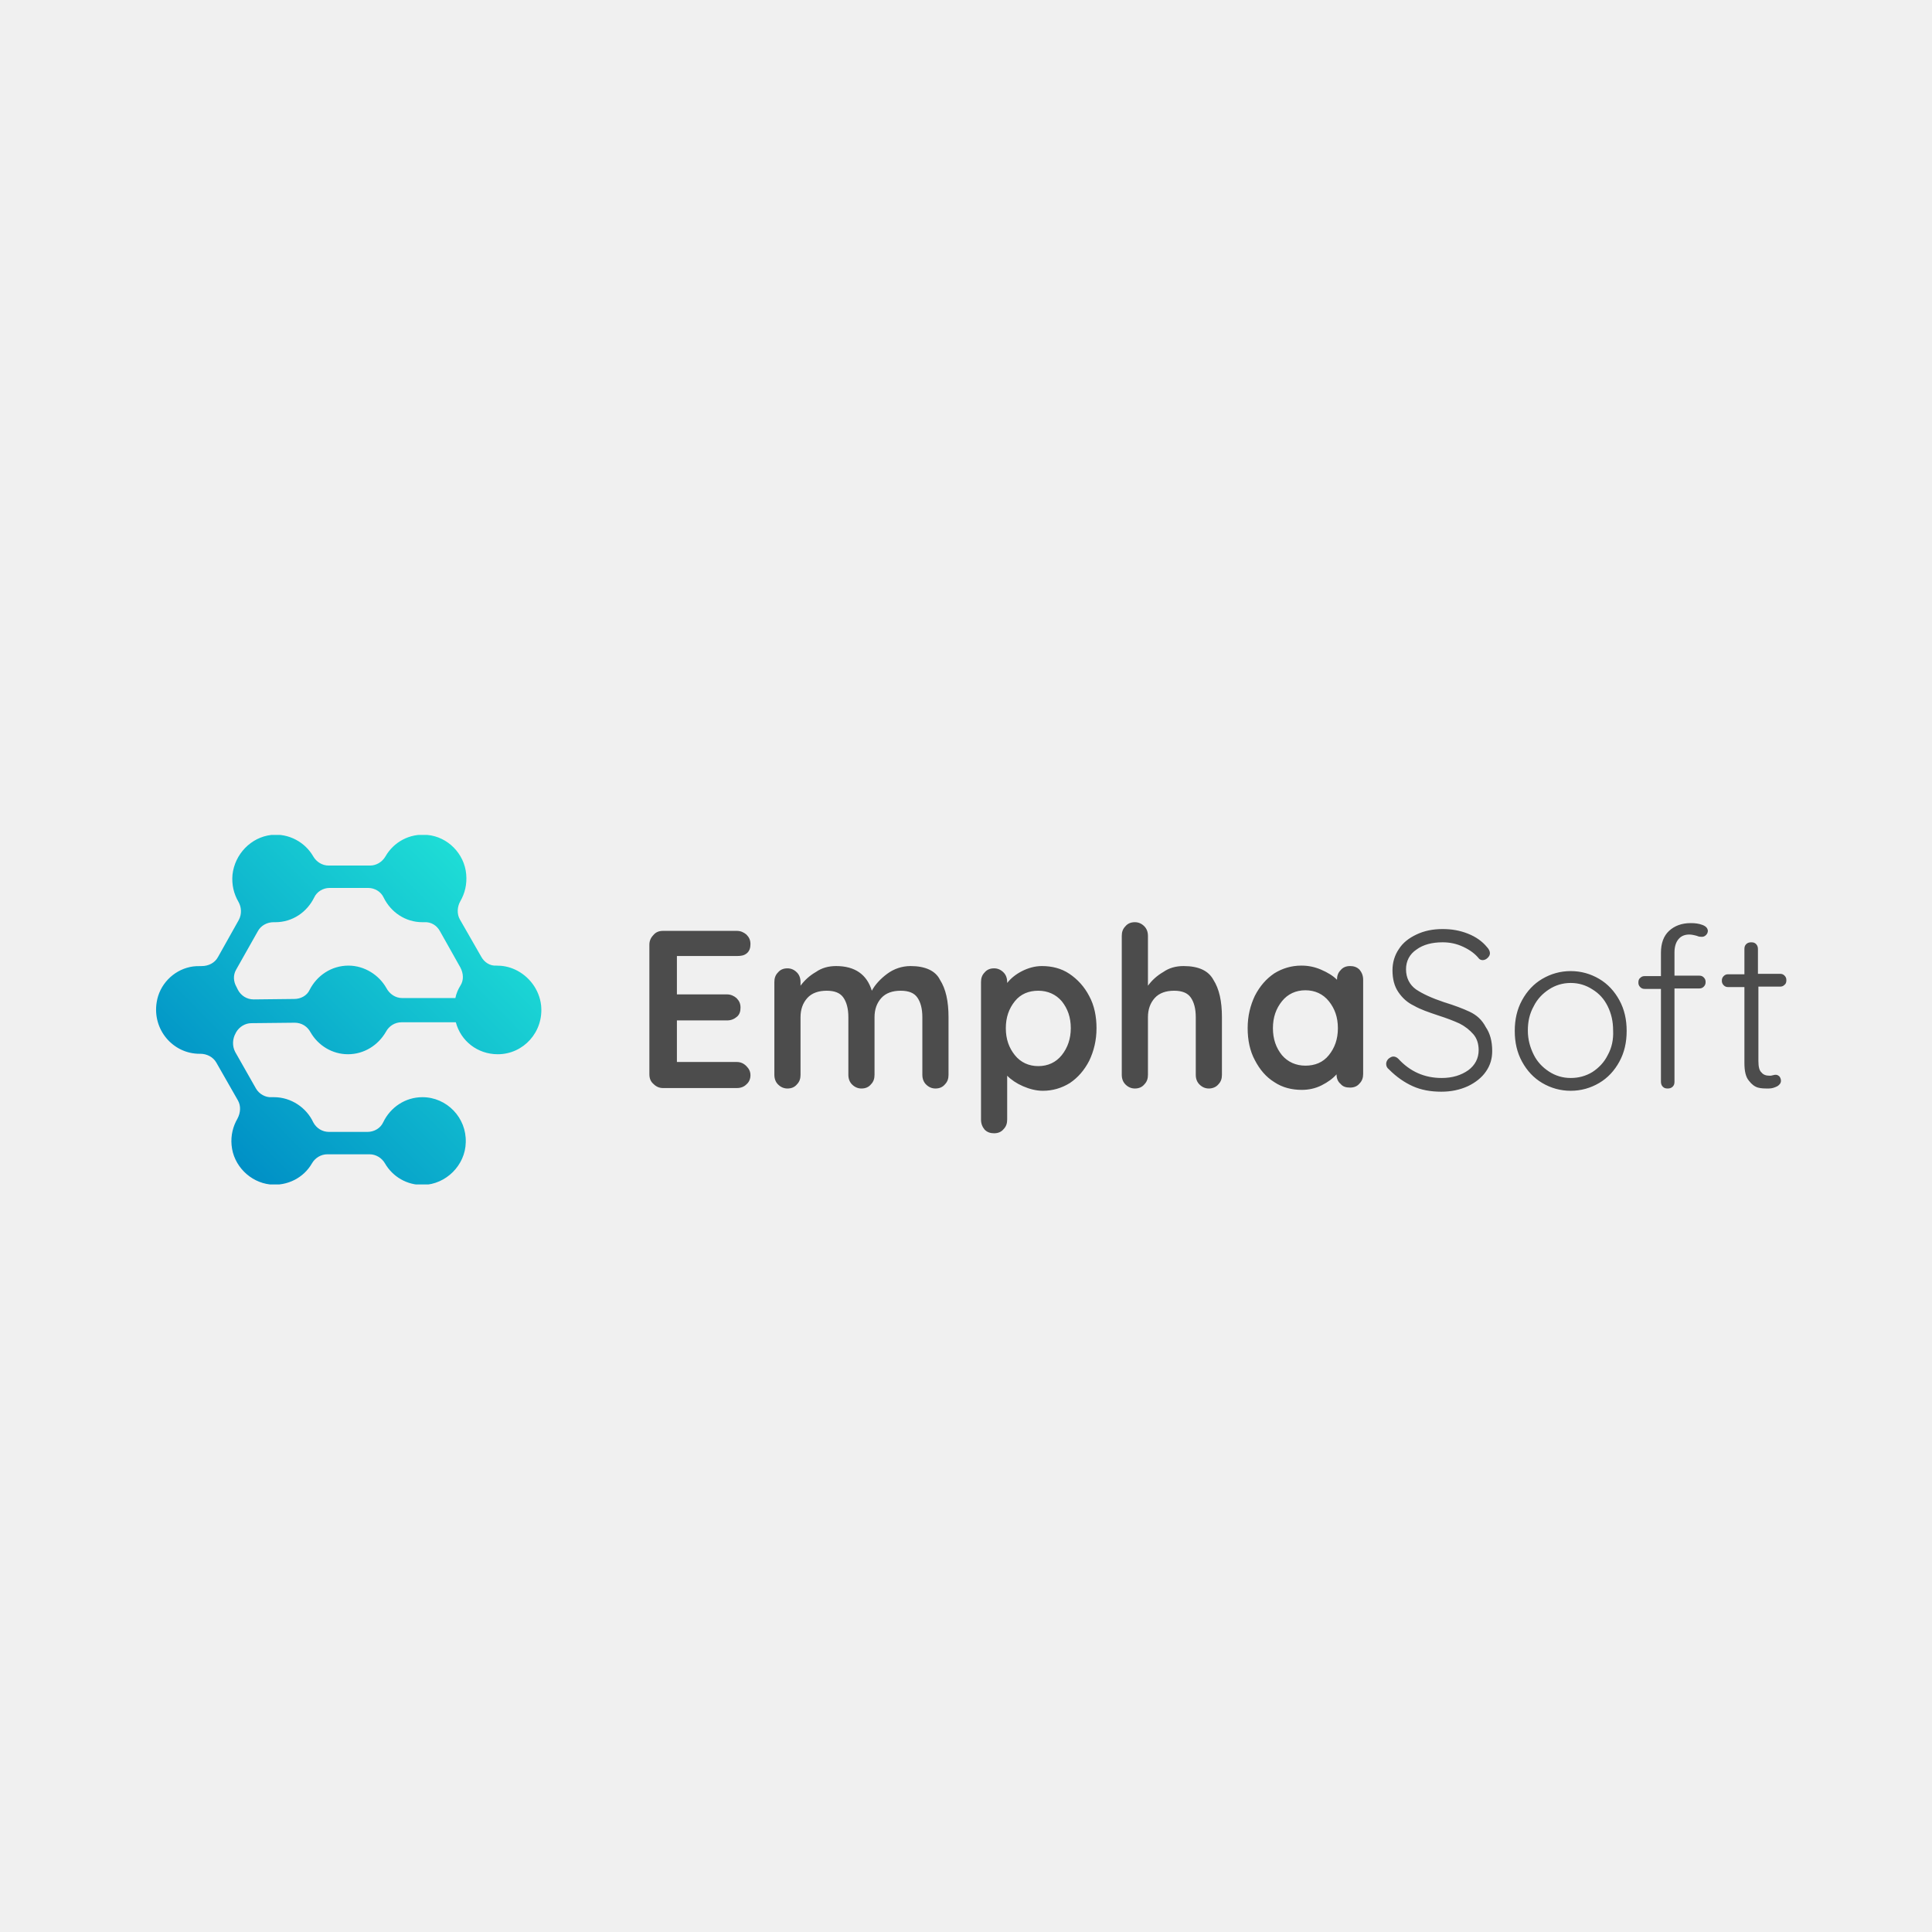
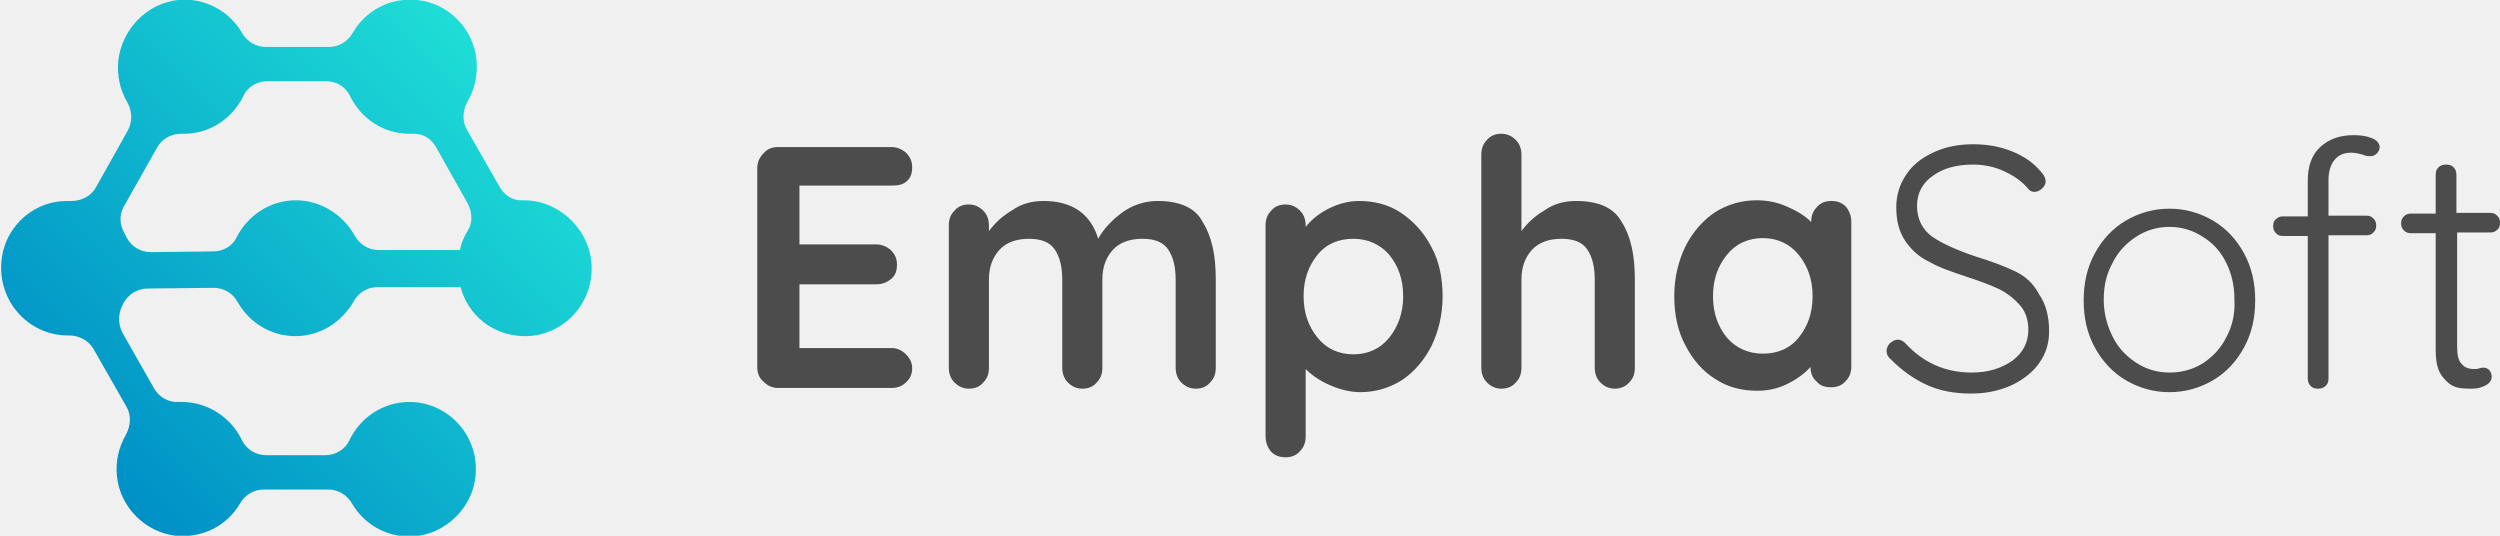
- <svg xmlns="http://www.w3.org/2000/svg" width="199" height="199" viewBox="0 0 199 199" fill="none">
+ <svg xmlns="http://www.w3.org/2000/svg" width="168" height="36" viewBox="0 0 168 36" fill="none">
  <g clip-path="url(#clip0)">
-     <path d="M53.086 99.883C52.389 99.554 51.738 99.46 51.134 99.46C50.483 99.507 49.879 99.13 49.554 98.518L47.37 94.707C47.044 94.142 47.091 93.389 47.416 92.824C47.881 92.024 48.113 91.083 48.02 90.048C47.834 87.93 46.115 86.189 44.023 86.001C42.165 85.812 40.538 86.754 39.702 88.213C39.376 88.777 38.772 89.154 38.121 89.154H33.846C33.195 89.154 32.591 88.777 32.266 88.213C31.429 86.754 29.756 85.812 27.944 86.001C25.853 86.236 24.18 87.977 23.947 90.095C23.854 91.13 24.087 92.071 24.551 92.871C24.877 93.436 24.923 94.142 24.598 94.754L22.46 98.565C22.135 99.177 21.484 99.507 20.787 99.507C20.415 99.507 19.997 99.507 19.579 99.601C17.813 99.977 16.419 101.436 16.14 103.224C15.675 106.048 17.813 108.542 20.555 108.542C20.601 108.542 20.648 108.542 20.648 108.542C21.298 108.542 21.949 108.871 22.274 109.436L24.505 113.342C24.83 113.907 24.784 114.612 24.458 115.224C23.994 116.024 23.761 116.965 23.854 117.954C24.04 120.071 25.76 121.765 27.805 122.001C29.617 122.189 31.29 121.295 32.127 119.836C32.452 119.271 33.056 118.895 33.706 118.895H38.075C38.726 118.895 39.33 119.271 39.655 119.836C40.445 121.201 41.932 122.095 43.605 122.048C45.929 122.001 47.927 120.024 47.974 117.671C48.067 115.13 46.022 113.012 43.512 113.012C41.746 113.012 40.213 114.048 39.469 115.601C39.19 116.212 38.54 116.589 37.843 116.589H33.892C33.195 116.589 32.591 116.212 32.266 115.601C31.569 114.095 29.989 113.012 28.223 113.012C28.13 113.012 28.037 113.012 27.99 113.012C27.34 113.06 26.689 112.683 26.364 112.118L24.226 108.354C23.901 107.742 23.947 106.989 24.273 106.424C24.273 106.377 24.319 106.377 24.319 106.33C24.644 105.765 25.248 105.389 25.899 105.389L30.36 105.342C31.058 105.342 31.662 105.718 31.987 106.33C32.777 107.695 34.218 108.589 35.844 108.589C37.517 108.589 38.958 107.648 39.748 106.283C40.073 105.671 40.678 105.295 41.375 105.295H46.951C47.462 107.224 49.182 108.589 51.273 108.589C53.922 108.589 56.014 106.283 55.735 103.554C55.549 101.907 54.48 100.542 53.086 99.883ZM35.891 99.46C34.125 99.46 32.638 100.495 31.894 101.954C31.615 102.565 30.965 102.895 30.314 102.895L26.131 102.942C25.434 102.942 24.83 102.565 24.505 101.954C24.458 101.86 24.412 101.765 24.366 101.671C24.04 101.107 23.994 100.448 24.319 99.883L26.55 95.93C26.875 95.318 27.526 94.989 28.176 94.989C28.223 94.989 28.269 94.989 28.362 94.989C30.128 94.989 31.615 93.954 32.359 92.448C32.638 91.836 33.288 91.46 33.939 91.46H37.936C38.586 91.46 39.237 91.836 39.516 92.448C40.259 93.954 41.746 94.989 43.512 94.989C43.559 94.989 43.652 94.989 43.698 94.989C44.395 94.942 44.999 95.318 45.325 95.93L47.416 99.648C47.741 100.26 47.788 100.965 47.416 101.53C47.184 101.907 46.998 102.33 46.905 102.801H41.421C40.724 102.801 40.12 102.377 39.794 101.765C39.051 100.448 37.564 99.46 35.891 99.46Z" fill="url(#paint0_linear)" />
-     <path d="M75.904 98.471C76.322 98.471 76.647 98.424 76.926 98.188C77.205 97.953 77.298 97.624 77.298 97.247C77.298 96.823 77.159 96.541 76.88 96.259C76.601 96.023 76.275 95.882 75.904 95.882H68.282C67.864 95.882 67.539 96.023 67.306 96.306C67.027 96.588 66.888 96.918 66.888 97.294V110.659C66.888 111.082 67.027 111.412 67.306 111.647C67.585 111.929 67.91 112.071 68.282 112.071H75.904C76.322 112.071 76.647 111.929 76.88 111.694C77.159 111.459 77.298 111.129 77.298 110.753C77.298 110.376 77.159 110.094 76.88 109.812C76.601 109.529 76.275 109.388 75.904 109.388H69.723V105.106H74.881C75.3 105.106 75.625 104.965 75.904 104.729C76.183 104.494 76.275 104.165 76.275 103.788C76.275 103.365 76.136 103.082 75.857 102.8C75.578 102.565 75.253 102.424 74.881 102.424H69.723V98.471H75.904ZM93.796 99.506C92.913 99.506 92.076 99.788 91.379 100.306C90.682 100.824 90.124 101.435 89.799 102.047C89.288 100.353 88.033 99.506 86.128 99.506C85.338 99.506 84.641 99.694 84.037 100.118C83.386 100.494 82.875 100.965 82.456 101.529V101.153C82.456 100.729 82.317 100.4 82.085 100.165C81.806 99.882 81.481 99.741 81.109 99.741C80.691 99.741 80.365 99.882 80.133 100.165C79.854 100.447 79.761 100.776 79.761 101.153V110.706C79.761 111.129 79.9 111.459 80.133 111.694C80.412 111.976 80.737 112.118 81.109 112.118C81.527 112.118 81.852 111.976 82.085 111.694C82.364 111.412 82.456 111.082 82.456 110.706V104.776C82.456 103.976 82.689 103.318 83.153 102.8C83.618 102.282 84.315 102.047 85.152 102.047C85.988 102.047 86.546 102.282 86.871 102.753C87.197 103.224 87.383 103.882 87.383 104.776V110.706C87.383 111.129 87.522 111.459 87.754 111.694C88.033 111.976 88.359 112.118 88.73 112.118C89.149 112.118 89.474 111.976 89.706 111.694C89.985 111.412 90.078 111.082 90.078 110.706V104.776C90.078 103.976 90.31 103.318 90.775 102.8C91.24 102.282 91.937 102.047 92.773 102.047C93.61 102.047 94.168 102.282 94.493 102.753C94.818 103.224 95.004 103.882 95.004 104.776V110.706C95.004 111.129 95.144 111.459 95.376 111.694C95.655 111.976 95.98 112.118 96.352 112.118C96.77 112.118 97.095 111.976 97.328 111.694C97.607 111.412 97.7 111.082 97.7 110.706V104.776C97.7 103.129 97.421 101.859 96.817 100.918C96.352 99.977 95.283 99.506 93.796 99.506ZM110.154 100.306C109.318 99.741 108.342 99.506 107.32 99.506C106.622 99.506 105.925 99.694 105.275 100.024C104.624 100.353 104.113 100.776 103.741 101.247V101.153C103.741 100.729 103.602 100.4 103.369 100.165C103.09 99.882 102.765 99.741 102.393 99.741C101.975 99.741 101.65 99.882 101.417 100.165C101.139 100.447 101.046 100.776 101.046 101.153V115.318C101.046 115.741 101.185 116.071 101.417 116.353C101.696 116.635 102.022 116.729 102.393 116.729C102.812 116.729 103.137 116.588 103.369 116.306C103.648 116.024 103.741 115.694 103.741 115.318V110.8C104.159 111.224 104.717 111.6 105.368 111.882C106.018 112.165 106.715 112.353 107.412 112.353C108.435 112.353 109.364 112.071 110.201 111.553C111.037 110.988 111.688 110.235 112.199 109.247C112.664 108.259 112.943 107.176 112.943 105.906C112.943 104.682 112.71 103.553 112.199 102.612C111.688 101.624 110.991 100.871 110.154 100.306ZM109.364 108.682C108.76 109.435 107.924 109.812 106.948 109.812C105.972 109.812 105.135 109.435 104.531 108.682C103.927 107.929 103.602 107.035 103.602 105.906C103.602 104.776 103.927 103.882 104.531 103.129C105.135 102.376 105.972 102.047 106.948 102.047C107.924 102.047 108.76 102.424 109.364 103.129C109.968 103.882 110.294 104.776 110.294 105.906C110.294 106.988 109.968 107.929 109.364 108.682ZM121.912 99.506C121.122 99.506 120.425 99.694 119.821 100.118C119.17 100.494 118.659 100.965 118.241 101.529V96.4C118.241 95.977 118.101 95.647 117.869 95.412C117.59 95.129 117.265 94.988 116.893 94.988C116.475 94.988 116.149 95.129 115.917 95.412C115.638 95.694 115.545 96.023 115.545 96.4V110.706C115.545 111.129 115.685 111.459 115.917 111.694C116.196 111.976 116.521 112.118 116.893 112.118C117.311 112.118 117.637 111.976 117.869 111.694C118.148 111.412 118.241 111.082 118.241 110.706V104.776C118.241 103.976 118.473 103.318 118.938 102.8C119.403 102.282 120.1 102.047 120.936 102.047C121.773 102.047 122.33 102.282 122.656 102.753C122.981 103.224 123.167 103.882 123.167 104.776V110.706C123.167 111.129 123.306 111.459 123.539 111.694C123.817 111.976 124.143 112.118 124.515 112.118C124.886 112.118 125.258 111.976 125.49 111.694C125.769 111.412 125.862 111.082 125.862 110.706V104.776C125.862 103.129 125.583 101.859 124.979 100.918C124.468 99.977 123.446 99.506 121.912 99.506ZM139.061 99.506C138.642 99.506 138.317 99.647 138.085 99.929C137.806 100.212 137.713 100.541 137.713 100.918C137.295 100.494 136.737 100.165 136.086 99.882C135.436 99.6 134.785 99.459 134.042 99.459C133.019 99.459 132.09 99.741 131.253 100.259C130.417 100.824 129.766 101.576 129.255 102.565C128.79 103.553 128.511 104.635 128.511 105.906C128.511 107.129 128.744 108.259 129.255 109.2C129.766 110.188 130.417 110.941 131.253 111.459C132.09 112.024 133.066 112.259 134.088 112.259C134.785 112.259 135.482 112.118 136.133 111.788C136.783 111.459 137.295 111.082 137.666 110.659C137.666 111.082 137.806 111.412 138.085 111.647C138.317 111.929 138.642 112.024 139.061 112.024C139.479 112.024 139.804 111.882 140.037 111.6C140.315 111.318 140.408 110.988 140.408 110.612V100.918C140.408 100.494 140.269 100.165 140.037 99.882C139.758 99.6 139.432 99.506 139.061 99.506ZM136.876 108.682C136.272 109.435 135.436 109.765 134.46 109.765C133.484 109.765 132.647 109.388 132.043 108.682C131.439 107.929 131.114 107.035 131.114 105.906C131.114 104.776 131.439 103.882 132.043 103.129C132.647 102.376 133.484 102 134.46 102C135.436 102 136.272 102.376 136.876 103.129C137.481 103.882 137.806 104.776 137.806 105.906C137.806 107.035 137.481 107.929 136.876 108.682ZM151.376 104.212C150.679 103.882 149.796 103.553 148.727 103.224C147.472 102.8 146.543 102.376 145.846 101.906C145.195 101.435 144.823 100.729 144.823 99.835C144.823 98.988 145.195 98.282 145.892 97.812C146.589 97.294 147.519 97.059 148.588 97.059C149.331 97.059 150.028 97.2 150.725 97.529C151.422 97.859 151.934 98.235 152.352 98.753C152.445 98.847 152.584 98.894 152.724 98.894C152.91 98.894 153.095 98.8 153.235 98.659C153.374 98.518 153.467 98.376 153.467 98.188C153.467 98 153.374 97.765 153.142 97.529C152.677 96.965 152.027 96.494 151.19 96.165C150.354 95.835 149.517 95.694 148.588 95.694C147.565 95.694 146.682 95.882 145.892 96.259C145.102 96.635 144.498 97.106 144.08 97.765C143.661 98.376 143.429 99.129 143.429 99.929C143.429 100.824 143.615 101.576 144.033 102.188C144.451 102.8 144.963 103.271 145.66 103.6C146.31 103.976 147.147 104.259 148.123 104.588C149.006 104.871 149.749 105.153 150.354 105.435C150.911 105.718 151.376 106.094 151.748 106.518C152.12 106.941 152.305 107.506 152.305 108.165C152.305 109.012 151.934 109.718 151.237 110.235C150.493 110.753 149.61 111.035 148.495 111.035C146.729 111.035 145.242 110.376 144.033 109.059C143.894 108.918 143.708 108.824 143.522 108.824C143.336 108.824 143.197 108.918 143.011 109.059C142.871 109.2 142.778 109.388 142.778 109.576C142.778 109.812 142.871 110 143.057 110.141C143.847 110.941 144.684 111.506 145.52 111.882C146.357 112.259 147.333 112.447 148.448 112.447C149.471 112.447 150.354 112.259 151.19 111.882C151.98 111.506 152.631 110.988 153.049 110.376C153.514 109.718 153.7 109.012 153.7 108.259C153.7 107.224 153.467 106.424 153.049 105.812C152.631 105.012 152.073 104.541 151.376 104.212ZM164.714 100.824C163.831 100.306 162.855 100.024 161.786 100.024C160.717 100.024 159.741 100.306 158.858 100.824C157.975 101.341 157.278 102.094 156.767 103.035C156.256 103.976 156.023 105.012 156.023 106.188C156.023 107.365 156.256 108.4 156.767 109.341C157.278 110.282 157.975 111.035 158.858 111.553C159.741 112.071 160.717 112.353 161.786 112.353C162.855 112.353 163.831 112.071 164.714 111.553C165.597 111.035 166.294 110.282 166.805 109.341C167.316 108.4 167.549 107.365 167.549 106.188C167.549 105.012 167.316 103.976 166.805 103.035C166.294 102.094 165.597 101.341 164.714 100.824ZM165.597 108.682C165.225 109.435 164.667 110 164.017 110.424C163.32 110.847 162.576 111.035 161.786 111.035C160.949 111.035 160.206 110.8 159.555 110.376C158.905 109.953 158.347 109.388 157.975 108.635C157.603 107.882 157.371 107.082 157.371 106.141C157.371 105.2 157.557 104.4 157.975 103.647C158.347 102.894 158.905 102.329 159.555 101.906C160.206 101.482 160.949 101.247 161.786 101.247C162.622 101.247 163.366 101.482 164.017 101.906C164.714 102.329 165.225 102.894 165.597 103.647C165.968 104.4 166.154 105.2 166.154 106.141C166.201 107.082 166.015 107.929 165.597 108.682ZM175.356 95.271C174.984 95.129 174.612 95.082 174.148 95.082C173.218 95.082 172.475 95.365 171.917 95.882C171.359 96.4 171.081 97.153 171.081 98.141V100.541H169.407C169.222 100.541 169.082 100.588 168.943 100.729C168.803 100.824 168.757 101.012 168.757 101.2C168.757 101.388 168.803 101.529 168.943 101.671C169.082 101.812 169.222 101.859 169.407 101.859H171.081V111.412C171.081 111.6 171.127 111.788 171.266 111.929C171.406 112.071 171.545 112.118 171.778 112.118C171.964 112.118 172.149 112.071 172.289 111.929C172.428 111.788 172.475 111.647 172.475 111.412V101.812H175.031C175.217 101.812 175.356 101.765 175.495 101.624C175.635 101.482 175.681 101.341 175.681 101.153C175.681 100.965 175.635 100.824 175.495 100.682C175.356 100.541 175.217 100.494 175.031 100.494H172.475V98.094C172.475 97.529 172.614 97.059 172.893 96.729C173.172 96.4 173.544 96.259 174.008 96.259C174.194 96.259 174.473 96.306 174.798 96.4C174.984 96.494 175.17 96.494 175.31 96.494C175.449 96.494 175.588 96.447 175.728 96.306C175.867 96.165 175.914 96.023 175.914 95.835C175.867 95.6 175.728 95.412 175.356 95.271ZM183.349 101.624C183.535 101.624 183.675 101.576 183.814 101.435C183.954 101.341 184 101.153 184 100.965C184 100.776 183.954 100.635 183.814 100.494C183.675 100.353 183.535 100.306 183.349 100.306H181.072V97.765C181.072 97.576 181.026 97.388 180.886 97.247C180.747 97.106 180.607 97.059 180.375 97.059C180.189 97.059 180.003 97.106 179.864 97.247C179.725 97.388 179.678 97.529 179.678 97.765V100.353H178.005C177.819 100.353 177.68 100.4 177.54 100.541C177.401 100.682 177.354 100.824 177.354 101.012C177.354 101.2 177.401 101.341 177.54 101.482C177.68 101.624 177.819 101.671 178.005 101.671H179.678V109.482C179.678 110.329 179.817 110.941 180.143 111.318C180.422 111.694 180.747 111.929 181.072 112.024C181.398 112.118 181.769 112.118 182.188 112.118C182.513 112.118 182.792 112.024 183.071 111.882C183.303 111.741 183.442 111.553 183.442 111.318C183.442 111.176 183.396 111.035 183.303 110.894C183.21 110.8 183.071 110.706 182.931 110.706C182.838 110.706 182.745 110.706 182.606 110.753C182.466 110.8 182.373 110.8 182.281 110.8C181.909 110.8 181.63 110.706 181.444 110.471C181.212 110.282 181.119 109.859 181.119 109.294V101.624H183.349Z" fill="#4C4C4C" />
+     <path d="M37.086 13.883C36.389 13.554 35.738 13.46 35.134 13.46C34.483 13.507 33.879 13.13 33.554 12.518L31.37 8.707C31.044 8.142 31.091 7.389 31.416 6.824C31.881 6.024 32.113 5.083 32.02 4.048C31.834 1.93 30.115 0.189 28.023 0.001C26.165 -0.188 24.538 0.754 23.702 2.212C23.376 2.777 22.772 3.154 22.122 3.154H17.846C17.195 3.154 16.591 2.777 16.266 2.212C15.429 0.754 13.756 -0.188 11.944 0.001C9.853 0.236 8.18 1.977 7.947 4.095C7.854 5.13 8.087 6.071 8.551 6.871C8.877 7.436 8.923 8.142 8.598 8.754L6.46 12.565C6.135 13.177 5.484 13.507 4.787 13.507C4.415 13.507 3.997 13.507 3.579 13.601C1.813 13.977 0.419 15.436 0.14 17.224C-0.325 20.048 1.813 22.542 4.555 22.542C4.601 22.542 4.648 22.542 4.648 22.542C5.298 22.542 5.949 22.871 6.274 23.436L8.505 27.342C8.83 27.907 8.784 28.613 8.458 29.224C7.994 30.024 7.761 30.965 7.854 31.954C8.04 34.071 9.76 35.765 11.805 36.001C13.617 36.189 15.29 35.295 16.127 33.836C16.452 33.271 17.056 32.895 17.706 32.895H22.075C22.726 32.895 23.33 33.271 23.655 33.836C24.445 35.201 25.932 36.095 27.605 36.048C29.929 36.001 31.927 34.024 31.974 31.671C32.067 29.13 30.022 27.012 27.512 27.012C25.746 27.012 24.213 28.048 23.469 29.601C23.19 30.212 22.54 30.589 21.843 30.589H17.892C17.195 30.589 16.591 30.212 16.266 29.601C15.569 28.095 13.989 27.012 12.223 27.012C12.13 27.012 12.037 27.012 11.99 27.012C11.34 27.06 10.689 26.683 10.364 26.118L8.226 22.354C7.901 21.742 7.947 20.989 8.273 20.424C8.273 20.377 8.319 20.377 8.319 20.33C8.644 19.765 9.248 19.389 9.899 19.389L14.361 19.342C15.058 19.342 15.662 19.718 15.987 20.33C16.777 21.695 18.218 22.589 19.844 22.589C21.517 22.589 22.958 21.648 23.748 20.283C24.073 19.671 24.677 19.295 25.375 19.295H30.951C31.462 21.224 33.182 22.589 35.273 22.589C37.922 22.589 40.014 20.283 39.735 17.554C39.549 15.907 38.48 14.542 37.086 13.883ZM19.891 13.46C18.125 13.46 16.638 14.495 15.894 15.954C15.615 16.565 14.965 16.895 14.314 16.895L10.131 16.942C9.434 16.942 8.83 16.565 8.505 15.954C8.458 15.86 8.412 15.765 8.365 15.671C8.04 15.107 7.994 14.448 8.319 13.883L10.55 9.93C10.875 9.318 11.526 8.989 12.176 8.989C12.223 8.989 12.269 8.989 12.362 8.989C14.128 8.989 15.615 7.954 16.359 6.448C16.638 5.836 17.288 5.46 17.939 5.46H21.936C22.586 5.46 23.237 5.836 23.516 6.448C24.259 7.954 25.746 8.989 27.512 8.989C27.559 8.989 27.652 8.989 27.698 8.989C28.395 8.942 29 9.318 29.325 9.93L31.416 13.648C31.741 14.26 31.788 14.965 31.416 15.53C31.184 15.907 30.998 16.33 30.905 16.801H25.421C24.724 16.801 24.12 16.377 23.794 15.765C23.051 14.448 21.564 13.46 19.891 13.46Z" fill="url(#paint0_linear)" />
+     <path d="M59.904 12.471C60.322 12.471 60.647 12.424 60.926 12.188C61.205 11.953 61.298 11.623 61.298 11.247C61.298 10.823 61.158 10.541 60.88 10.259C60.601 10.024 60.276 9.882 59.904 9.882H52.282C51.864 9.882 51.539 10.024 51.306 10.306C51.027 10.588 50.888 10.918 50.888 11.294V24.659C50.888 25.082 51.027 25.412 51.306 25.647C51.585 25.929 51.91 26.071 52.282 26.071H59.904C60.322 26.071 60.647 25.929 60.88 25.694C61.158 25.459 61.298 25.129 61.298 24.753C61.298 24.377 61.158 24.094 60.88 23.812C60.601 23.529 60.276 23.388 59.904 23.388H53.723V19.106H58.881C59.3 19.106 59.625 18.965 59.904 18.729C60.183 18.494 60.276 18.165 60.276 17.788C60.276 17.365 60.136 17.082 59.857 16.8C59.578 16.565 59.253 16.424 58.881 16.424H53.723V12.471H59.904ZM77.796 13.506C76.913 13.506 76.076 13.788 75.379 14.306C74.682 14.823 74.124 15.435 73.799 16.047C73.288 14.353 72.033 13.506 70.128 13.506C69.338 13.506 68.641 13.694 68.037 14.118C67.386 14.494 66.875 14.965 66.456 15.529V15.153C66.456 14.729 66.317 14.4 66.085 14.165C65.806 13.882 65.481 13.741 65.109 13.741C64.691 13.741 64.365 13.882 64.133 14.165C63.854 14.447 63.761 14.777 63.761 15.153V24.706C63.761 25.129 63.9 25.459 64.133 25.694C64.412 25.977 64.737 26.118 65.109 26.118C65.527 26.118 65.852 25.977 66.085 25.694C66.364 25.412 66.456 25.082 66.456 24.706V18.776C66.456 17.977 66.689 17.318 67.153 16.8C67.618 16.282 68.315 16.047 69.152 16.047C69.988 16.047 70.546 16.282 70.871 16.753C71.197 17.224 71.383 17.882 71.383 18.776V24.706C71.383 25.129 71.522 25.459 71.754 25.694C72.033 25.977 72.359 26.118 72.73 26.118C73.149 26.118 73.474 25.977 73.706 25.694C73.985 25.412 74.078 25.082 74.078 24.706V18.776C74.078 17.977 74.31 17.318 74.775 16.8C75.24 16.282 75.937 16.047 76.773 16.047C77.61 16.047 78.168 16.282 78.493 16.753C78.818 17.224 79.004 17.882 79.004 18.776V24.706C79.004 25.129 79.144 25.459 79.376 25.694C79.655 25.977 79.98 26.118 80.352 26.118C80.77 26.118 81.095 25.977 81.328 25.694C81.607 25.412 81.7 25.082 81.7 24.706V18.776C81.7 17.129 81.421 15.859 80.817 14.918C80.352 13.976 79.283 13.506 77.796 13.506ZM94.154 14.306C93.318 13.741 92.342 13.506 91.32 13.506C90.622 13.506 89.925 13.694 89.275 14.024C88.624 14.353 88.113 14.777 87.741 15.247V15.153C87.741 14.729 87.602 14.4 87.369 14.165C87.091 13.882 86.765 13.741 86.393 13.741C85.975 13.741 85.65 13.882 85.417 14.165C85.139 14.447 85.046 14.777 85.046 15.153V29.318C85.046 29.741 85.185 30.071 85.417 30.353C85.696 30.635 86.022 30.729 86.393 30.729C86.812 30.729 87.137 30.588 87.369 30.306C87.648 30.023 87.741 29.694 87.741 29.318V24.8C88.159 25.224 88.717 25.6 89.368 25.882C90.018 26.165 90.715 26.353 91.412 26.353C92.435 26.353 93.364 26.071 94.201 25.553C95.037 24.988 95.688 24.235 96.199 23.247C96.664 22.259 96.943 21.177 96.943 19.906C96.943 18.682 96.71 17.553 96.199 16.612C95.688 15.623 94.991 14.871 94.154 14.306ZM93.364 22.682C92.76 23.435 91.924 23.812 90.948 23.812C89.972 23.812 89.135 23.435 88.531 22.682C87.927 21.929 87.602 21.035 87.602 19.906C87.602 18.776 87.927 17.882 88.531 17.129C89.135 16.377 89.972 16.047 90.948 16.047C91.924 16.047 92.76 16.424 93.364 17.129C93.969 17.882 94.294 18.776 94.294 19.906C94.294 20.988 93.969 21.929 93.364 22.682ZM105.912 13.506C105.122 13.506 104.425 13.694 103.821 14.118C103.17 14.494 102.659 14.965 102.241 15.529V10.4C102.241 9.976 102.101 9.647 101.869 9.412C101.59 9.129 101.265 8.988 100.893 8.988C100.475 8.988 100.149 9.129 99.917 9.412C99.638 9.694 99.545 10.024 99.545 10.4V24.706C99.545 25.129 99.685 25.459 99.917 25.694C100.196 25.977 100.521 26.118 100.893 26.118C101.311 26.118 101.637 25.977 101.869 25.694C102.148 25.412 102.241 25.082 102.241 24.706V18.776C102.241 17.977 102.473 17.318 102.938 16.8C103.403 16.282 104.1 16.047 104.936 16.047C105.773 16.047 106.33 16.282 106.656 16.753C106.981 17.224 107.167 17.882 107.167 18.776V24.706C107.167 25.129 107.306 25.459 107.539 25.694C107.817 25.977 108.143 26.118 108.515 26.118C108.886 26.118 109.258 25.977 109.49 25.694C109.769 25.412 109.862 25.082 109.862 24.706V18.776C109.862 17.129 109.583 15.859 108.979 14.918C108.468 13.976 107.446 13.506 105.912 13.506ZM123.061 13.506C122.642 13.506 122.317 13.647 122.085 13.929C121.806 14.212 121.713 14.541 121.713 14.918C121.295 14.494 120.737 14.165 120.086 13.882C119.436 13.6 118.785 13.459 118.042 13.459C117.019 13.459 116.09 13.741 115.253 14.259C114.417 14.823 113.766 15.576 113.255 16.565C112.79 17.553 112.511 18.635 112.511 19.906C112.511 21.129 112.744 22.259 113.255 23.2C113.766 24.188 114.417 24.941 115.253 25.459C116.09 26.023 117.066 26.259 118.088 26.259C118.785 26.259 119.482 26.118 120.133 25.788C120.783 25.459 121.295 25.082 121.666 24.659C121.666 25.082 121.806 25.412 122.085 25.647C122.317 25.929 122.642 26.023 123.061 26.023C123.479 26.023 123.804 25.882 124.037 25.6C124.315 25.318 124.408 24.988 124.408 24.612V14.918C124.408 14.494 124.269 14.165 124.037 13.882C123.758 13.6 123.432 13.506 123.061 13.506ZM120.876 22.682C120.272 23.435 119.436 23.765 118.46 23.765C117.484 23.765 116.647 23.388 116.043 22.682C115.439 21.929 115.114 21.035 115.114 19.906C115.114 18.776 115.439 17.882 116.043 17.129C116.647 16.377 117.484 16 118.46 16C119.436 16 120.272 16.377 120.876 17.129C121.481 17.882 121.806 18.776 121.806 19.906C121.806 21.035 121.481 21.929 120.876 22.682ZM135.376 18.212C134.679 17.882 133.796 17.553 132.727 17.224C131.472 16.8 130.543 16.377 129.846 15.906C129.195 15.435 128.823 14.729 128.823 13.835C128.823 12.988 129.195 12.282 129.892 11.812C130.589 11.294 131.519 11.059 132.588 11.059C133.331 11.059 134.028 11.2 134.725 11.529C135.422 11.859 135.934 12.235 136.352 12.753C136.445 12.847 136.584 12.894 136.724 12.894C136.91 12.894 137.095 12.8 137.235 12.659C137.374 12.518 137.467 12.377 137.467 12.188C137.467 12 137.374 11.765 137.142 11.529C136.677 10.965 136.027 10.494 135.19 10.165C134.354 9.835 133.517 9.694 132.588 9.694C131.565 9.694 130.682 9.882 129.892 10.259C129.102 10.635 128.498 11.106 128.08 11.765C127.661 12.377 127.429 13.129 127.429 13.929C127.429 14.823 127.615 15.576 128.033 16.188C128.451 16.8 128.963 17.271 129.66 17.6C130.31 17.977 131.147 18.259 132.123 18.588C133.006 18.871 133.749 19.153 134.354 19.435C134.911 19.718 135.376 20.094 135.748 20.518C136.12 20.941 136.305 21.506 136.305 22.165C136.305 23.012 135.934 23.718 135.237 24.235C134.493 24.753 133.61 25.035 132.495 25.035C130.729 25.035 129.242 24.377 128.033 23.059C127.894 22.918 127.708 22.823 127.522 22.823C127.336 22.823 127.197 22.918 127.011 23.059C126.871 23.2 126.778 23.388 126.778 23.576C126.778 23.812 126.871 24 127.057 24.141C127.847 24.941 128.684 25.506 129.52 25.882C130.357 26.259 131.333 26.447 132.448 26.447C133.471 26.447 134.354 26.259 135.19 25.882C135.98 25.506 136.631 24.988 137.049 24.377C137.514 23.718 137.7 23.012 137.7 22.259C137.7 21.224 137.467 20.424 137.049 19.812C136.631 19.012 136.073 18.541 135.376 18.212ZM148.714 14.823C147.831 14.306 146.855 14.024 145.786 14.024C144.717 14.024 143.741 14.306 142.858 14.823C141.975 15.341 141.278 16.094 140.767 17.035C140.256 17.977 140.023 19.012 140.023 20.188C140.023 21.365 140.256 22.4 140.767 23.341C141.278 24.282 141.975 25.035 142.858 25.553C143.741 26.071 144.717 26.353 145.786 26.353C146.855 26.353 147.831 26.071 148.714 25.553C149.597 25.035 150.294 24.282 150.805 23.341C151.316 22.4 151.549 21.365 151.549 20.188C151.549 19.012 151.316 17.977 150.805 17.035C150.294 16.094 149.597 15.341 148.714 14.823ZM149.597 22.682C149.225 23.435 148.667 24 148.017 24.424C147.32 24.847 146.576 25.035 145.786 25.035C144.949 25.035 144.206 24.8 143.555 24.377C142.905 23.953 142.347 23.388 141.975 22.635C141.603 21.882 141.371 21.082 141.371 20.141C141.371 19.2 141.557 18.4 141.975 17.647C142.347 16.894 142.905 16.329 143.555 15.906C144.206 15.482 144.949 15.247 145.786 15.247C146.622 15.247 147.366 15.482 148.017 15.906C148.714 16.329 149.225 16.894 149.597 17.647C149.968 18.4 150.154 19.2 150.154 20.141C150.201 21.082 150.015 21.929 149.597 22.682ZM159.356 9.271C158.984 9.129 158.612 9.082 158.148 9.082C157.218 9.082 156.475 9.365 155.917 9.882C155.359 10.4 155.081 11.153 155.081 12.141V14.541H153.407C153.222 14.541 153.082 14.588 152.943 14.729C152.803 14.823 152.757 15.012 152.757 15.2C152.757 15.388 152.803 15.529 152.943 15.671C153.082 15.812 153.222 15.859 153.407 15.859H155.081V25.412C155.081 25.6 155.127 25.788 155.266 25.929C155.406 26.071 155.545 26.118 155.778 26.118C155.964 26.118 156.149 26.071 156.289 25.929C156.428 25.788 156.475 25.647 156.475 25.412V15.812H159.031C159.217 15.812 159.356 15.765 159.495 15.623C159.635 15.482 159.681 15.341 159.681 15.153C159.681 14.965 159.635 14.823 159.495 14.682C159.356 14.541 159.217 14.494 159.031 14.494H156.475V12.094C156.475 11.529 156.614 11.059 156.893 10.729C157.172 10.4 157.544 10.259 158.008 10.259C158.194 10.259 158.473 10.306 158.798 10.4C158.984 10.494 159.17 10.494 159.31 10.494C159.449 10.494 159.588 10.447 159.728 10.306C159.867 10.165 159.914 10.024 159.914 9.835C159.867 9.6 159.728 9.412 159.356 9.271ZM167.349 15.623C167.535 15.623 167.675 15.576 167.814 15.435C167.954 15.341 168 15.153 168 14.965C168 14.777 167.954 14.635 167.814 14.494C167.675 14.353 167.535 14.306 167.349 14.306H165.072V11.765C165.072 11.576 165.026 11.388 164.886 11.247C164.747 11.106 164.607 11.059 164.375 11.059C164.189 11.059 164.003 11.106 163.864 11.247C163.725 11.388 163.678 11.529 163.678 11.765V14.353H162.005C161.819 14.353 161.68 14.4 161.54 14.541C161.401 14.682 161.354 14.823 161.354 15.012C161.354 15.2 161.401 15.341 161.54 15.482C161.68 15.623 161.819 15.671 162.005 15.671H163.678V23.482C163.678 24.329 163.817 24.941 164.143 25.318C164.422 25.694 164.747 25.929 165.072 26.023C165.398 26.118 165.769 26.118 166.188 26.118C166.513 26.118 166.792 26.023 167.071 25.882C167.303 25.741 167.442 25.553 167.442 25.318C167.442 25.177 167.396 25.035 167.303 24.894C167.21 24.8 167.071 24.706 166.931 24.706C166.838 24.706 166.745 24.706 166.606 24.753C166.466 24.8 166.373 24.8 166.281 24.8C165.909 24.8 165.63 24.706 165.444 24.471C165.212 24.282 165.119 23.859 165.119 23.294V15.623H167.349Z" fill="#4C4C4C" />
  </g>
  <defs>
-     <linearGradient id="paint0_linear" x1="22.318" y1="117.833" x2="49.912" y2="90.582" gradientUnits="userSpaceOnUse">
+     <linearGradient id="paint0_linear" x1="6.318" y1="31.833" x2="33.912" y2="4.582" gradientUnits="userSpaceOnUse">
      <stop stop-color="#0090C6" />
      <stop offset="1" stop-color="#1EDDD6" />
    </linearGradient>
    <clipPath id="clip0">
-       <rect width="168" height="36" fill="white" transform="translate(16 86)" />
+       <rect width="168" height="36" fill="white" />
    </clipPath>
  </defs>
</svg>
